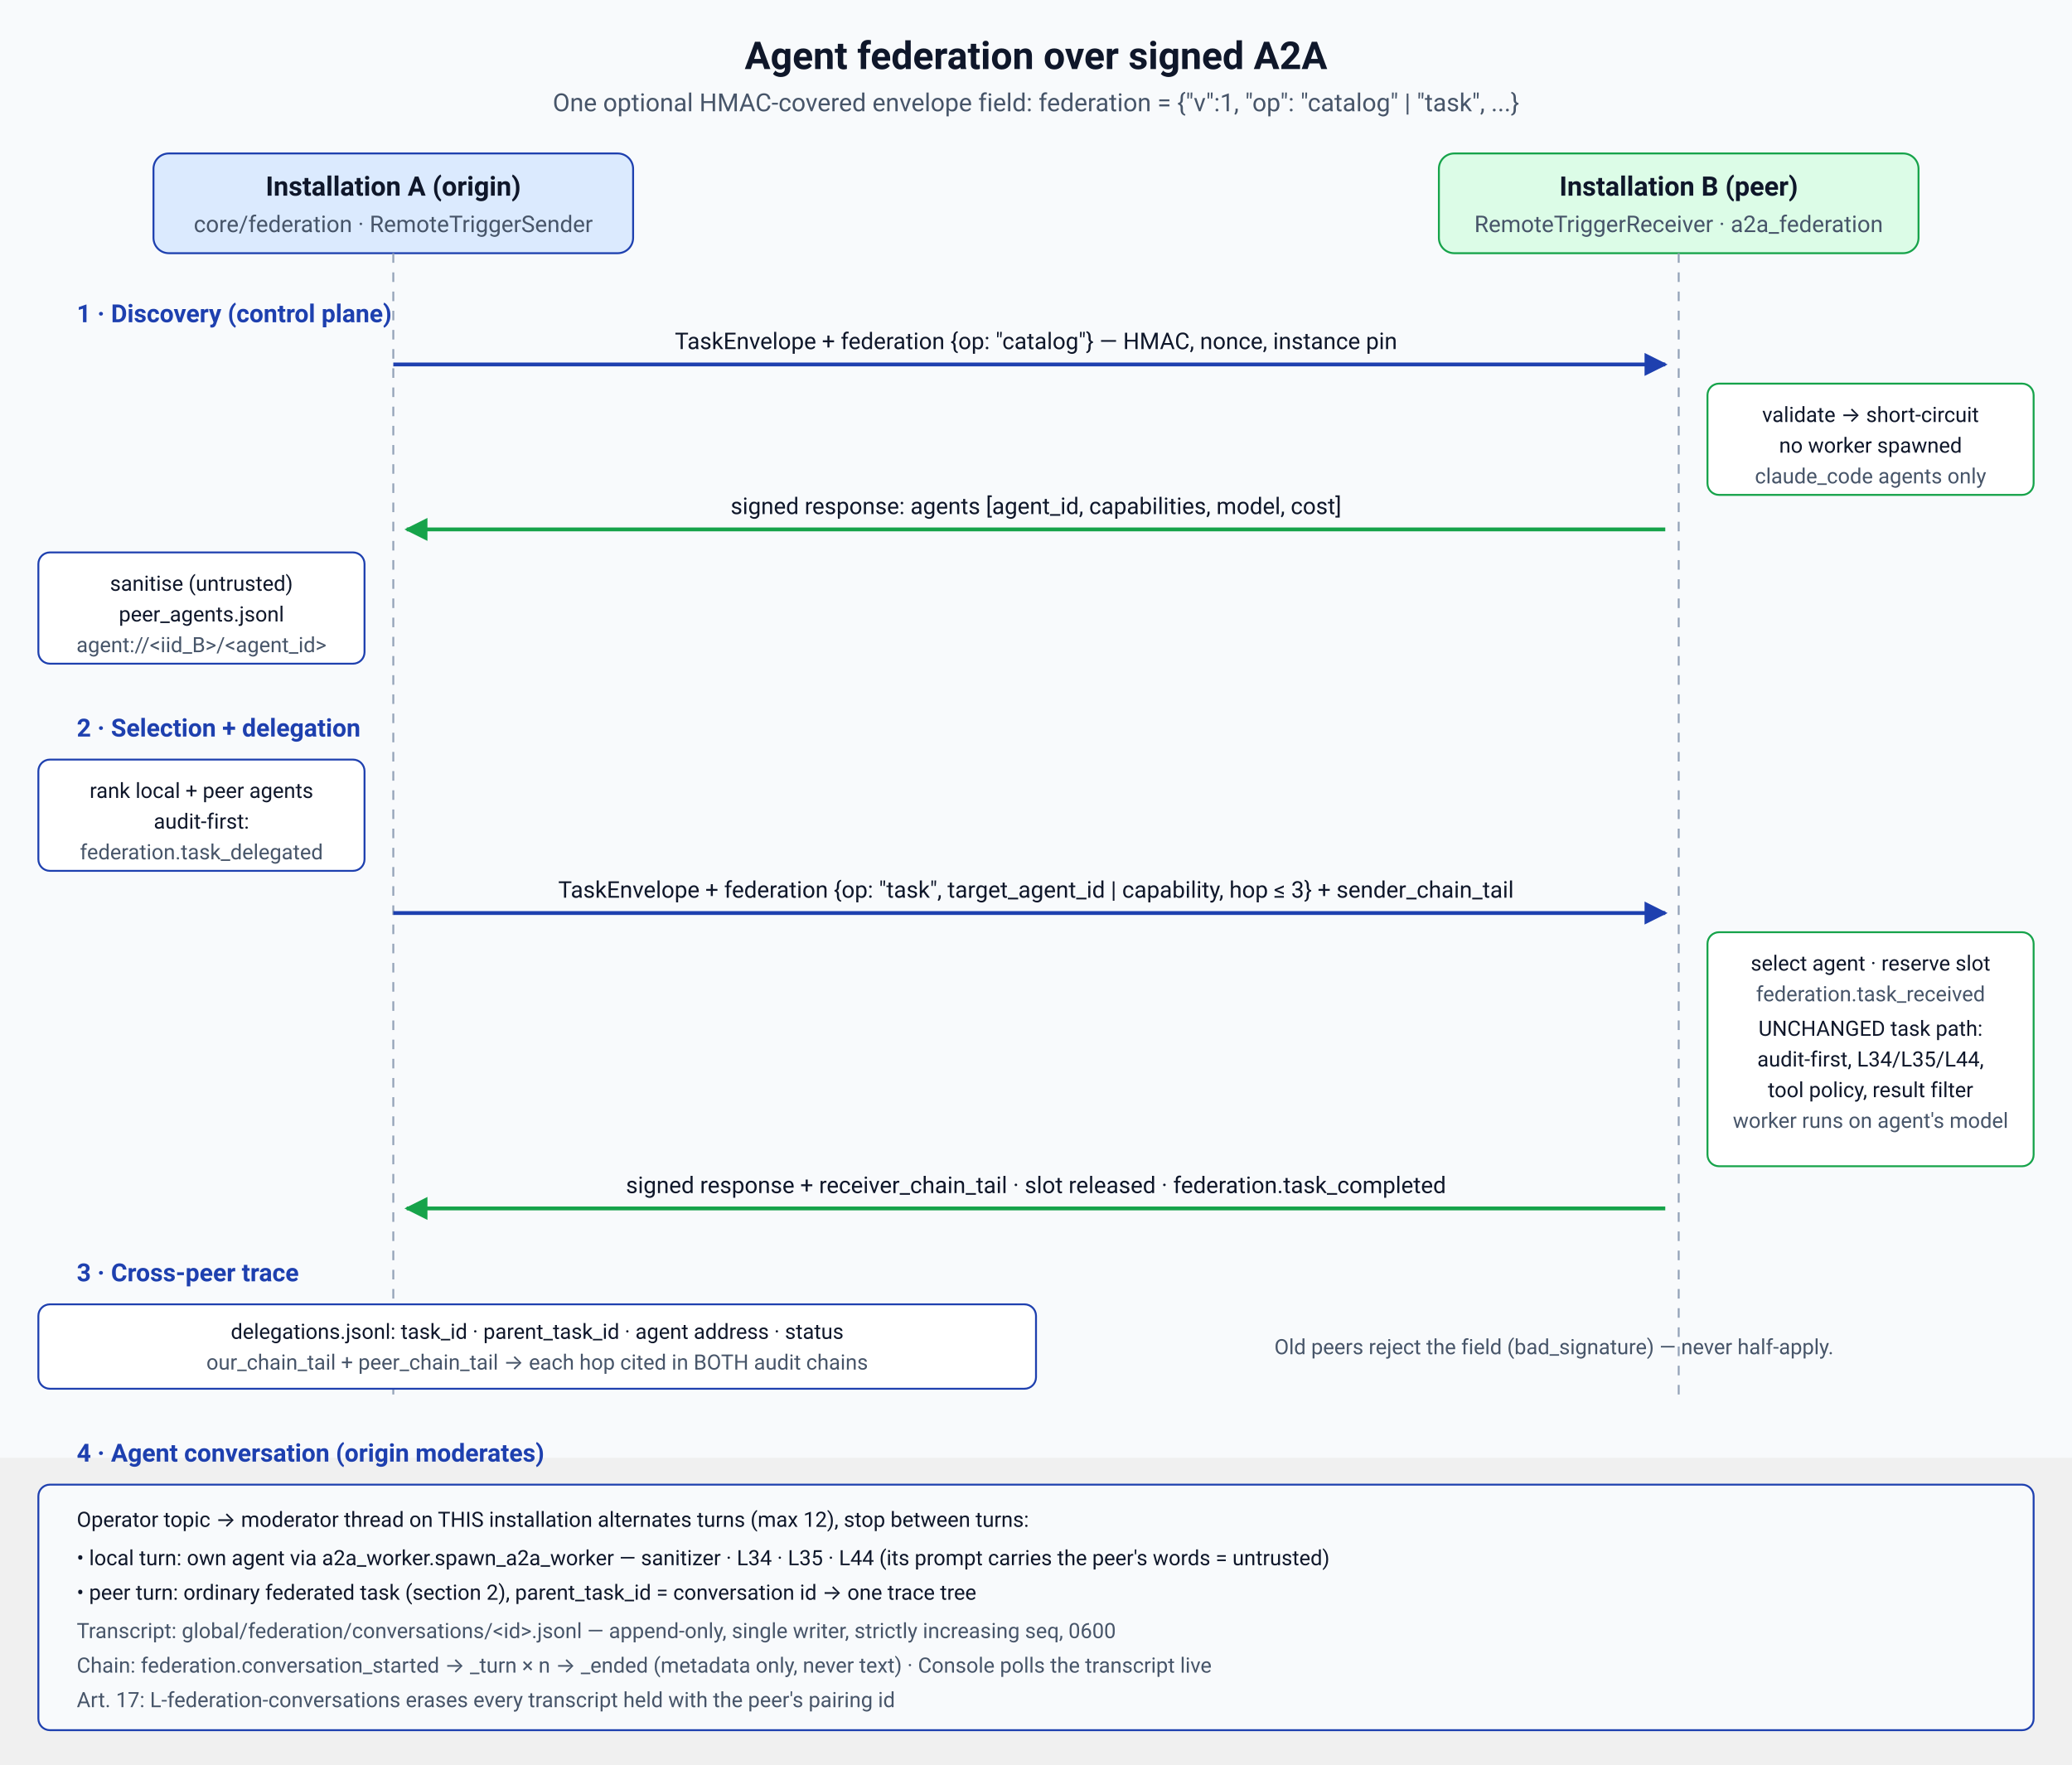
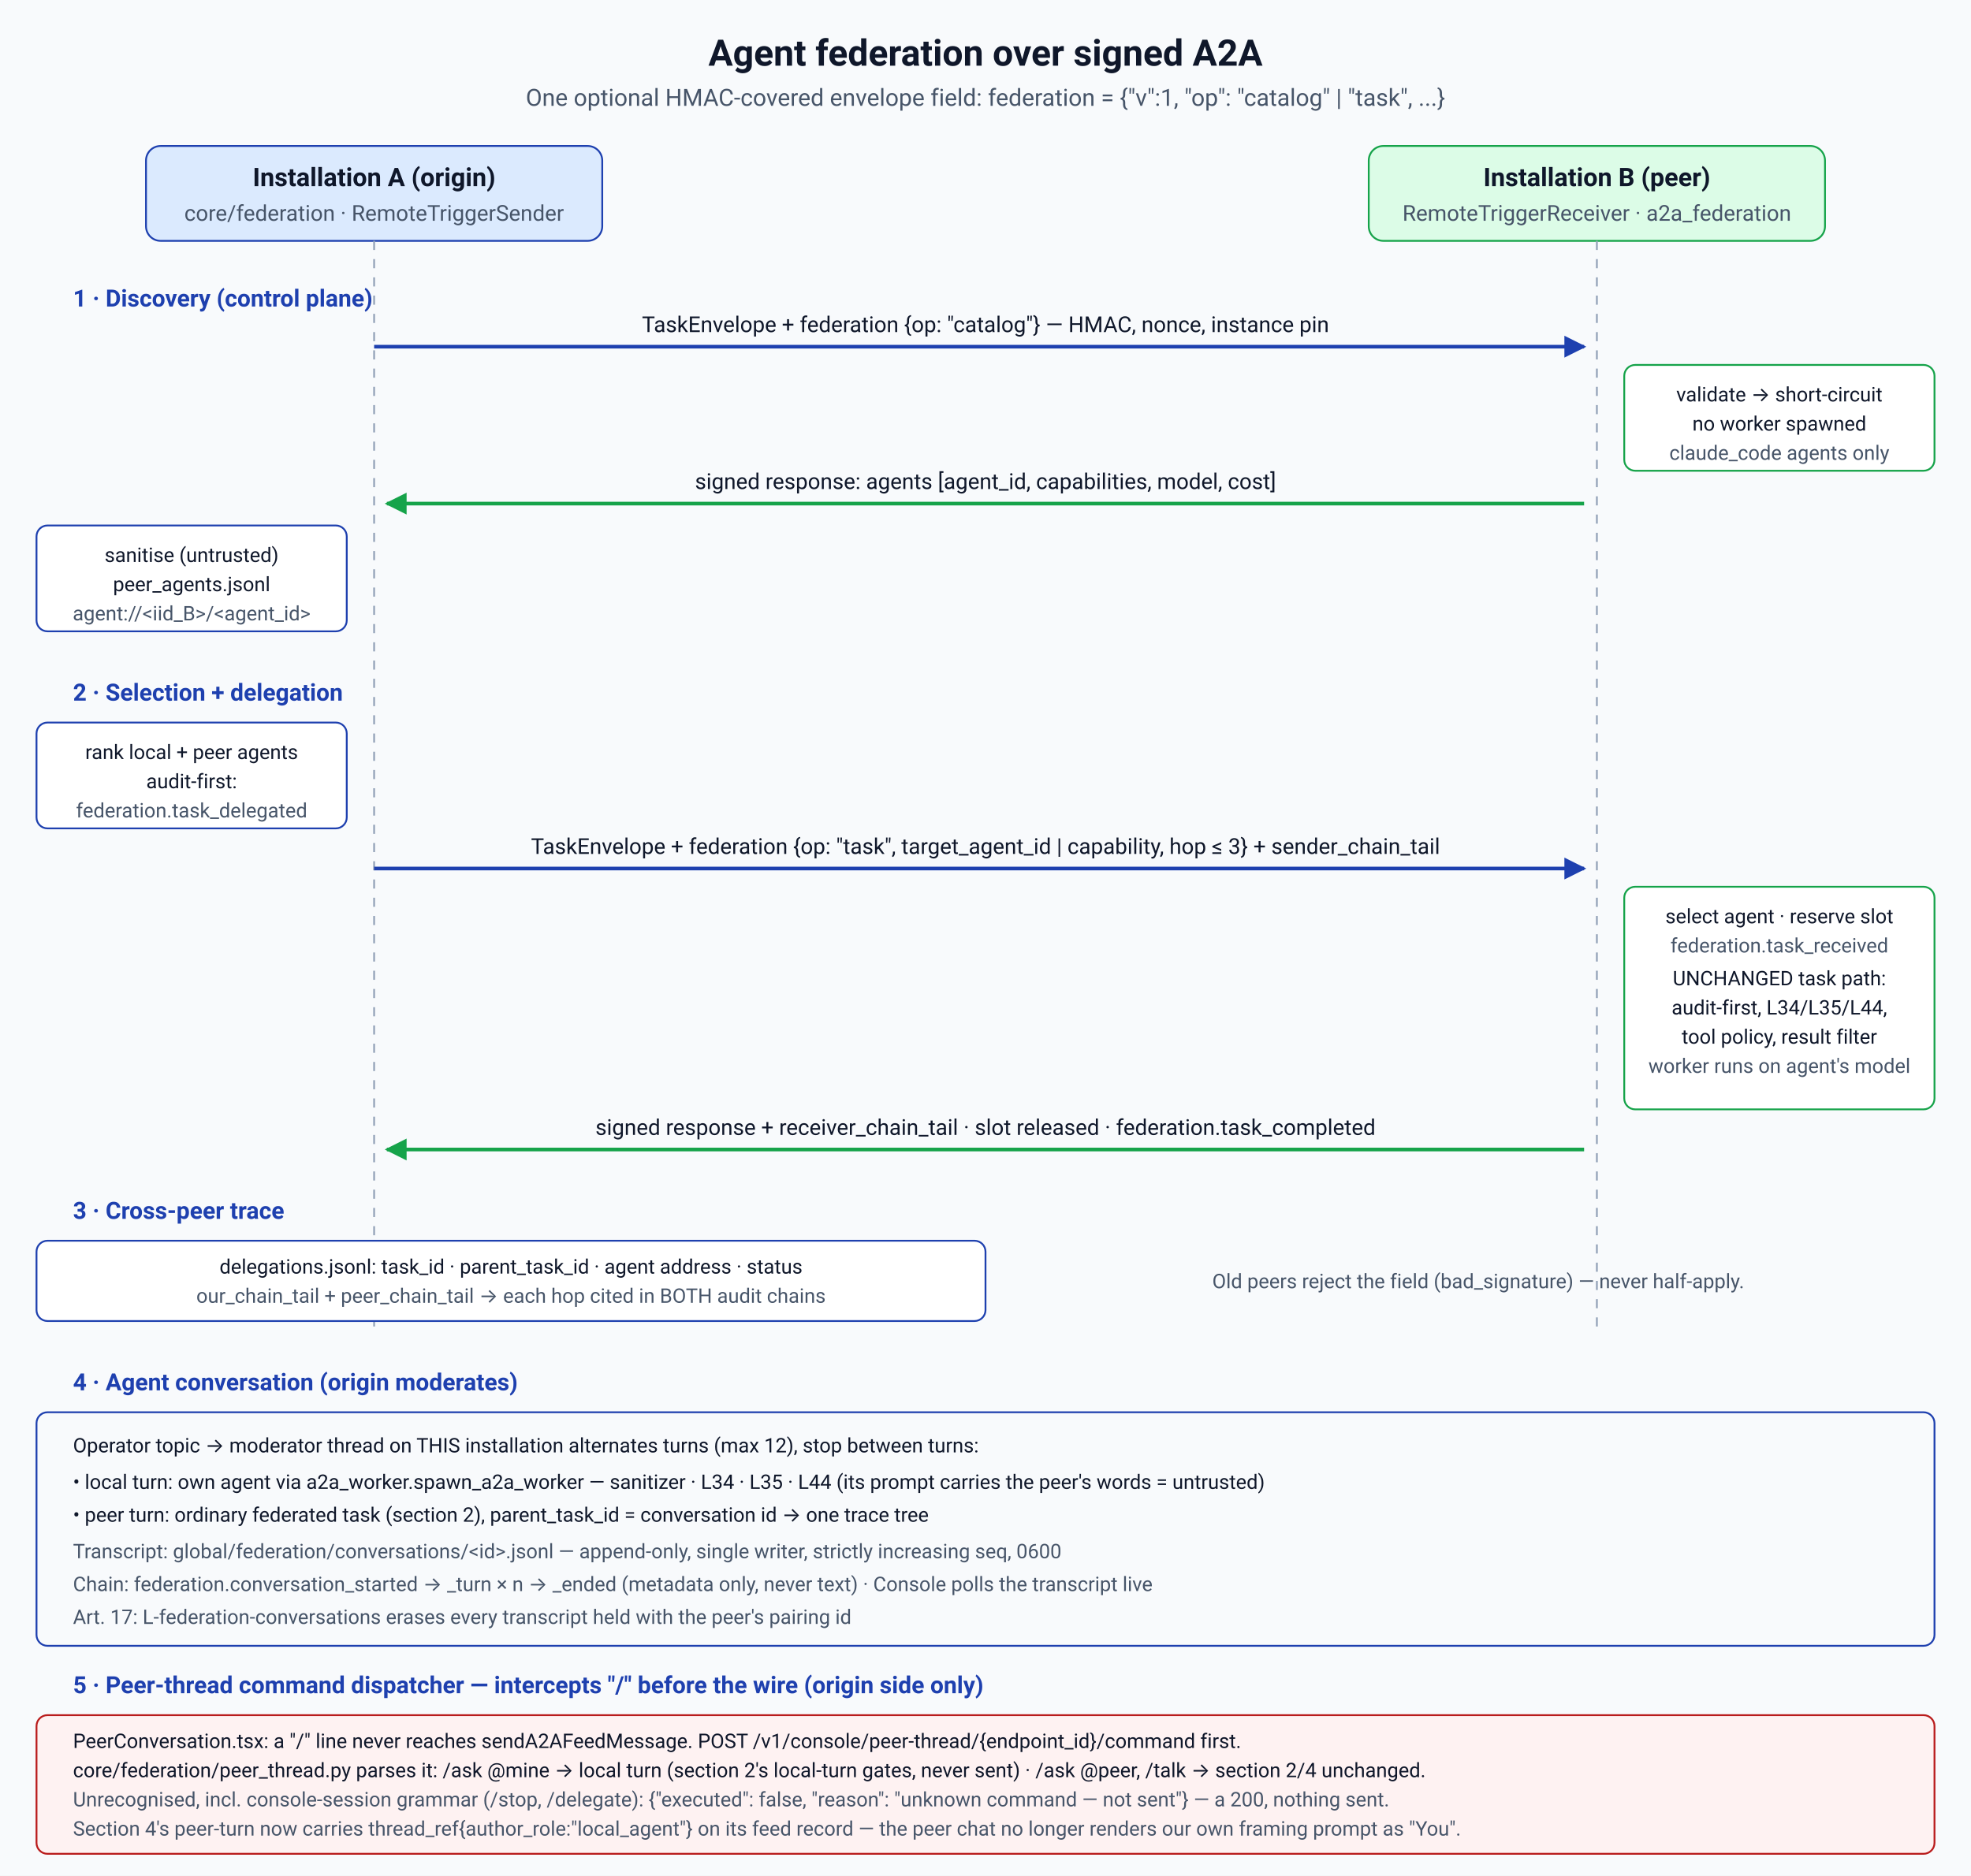
- <svg xmlns="http://www.w3.org/2000/svg" viewBox="0 0 1080 920" font-family="-apple-system, BlinkMacSystemFont, 'Segoe UI', Roboto, sans-serif">
+ <svg xmlns="http://www.w3.org/2000/svg" viewBox="0 0 1080 1028" font-family="-apple-system, BlinkMacSystemFont, 'Segoe UI', Roboto, sans-serif">
  <defs>
    <marker id="arr" viewBox="0 0 10 10" refX="9" refY="5" markerWidth="6" markerHeight="6" orient="auto-start-reverse">
      <path d="M 0 0 L 10 5 L 0 10 z" fill="#1e40af" />
    </marker>
    <marker id="arr-green" viewBox="0 0 10 10" refX="9" refY="5" markerWidth="6" markerHeight="6" orient="auto-start-reverse">
      <path d="M 0 0 L 10 5 L 0 10 z" fill="#16a34a" />
    </marker>
  </defs>
-   <rect width="1080" height="760" fill="#f8fafc" />
+   <rect width="1080" height="1028" fill="#f8fafc" />
  <text x="540" y="36" text-anchor="middle" font-size="20" font-weight="700" fill="#0f172a">Agent federation over signed A2A</text>
  <text x="540" y="58" text-anchor="middle" font-size="13" fill="#475569">One optional HMAC-covered envelope field: federation = {"v":1, "op": "catalog" | "task", ...}</text>
  <rect x="80" y="80" width="250" height="52" rx="8" fill="#dbeafe" stroke="#1e40af" />
  <text x="205" y="102" text-anchor="middle" font-size="14" font-weight="700" fill="#0f172a">Installation A (origin)</text>
  <text x="205" y="121" text-anchor="middle" font-size="12" fill="#475569">core/federation · RemoteTriggerSender</text>
  <rect x="750" y="80" width="250" height="52" rx="8" fill="#dcfce7" stroke="#16a34a" />
  <text x="875" y="102" text-anchor="middle" font-size="14" font-weight="700" fill="#0f172a">Installation B (peer)</text>
  <text x="875" y="121" text-anchor="middle" font-size="12" fill="#475569">RemoteTriggerReceiver · a2a_federation</text>
  <line x1="205" y1="132" x2="205" y2="730" stroke="#94a3b8" stroke-dasharray="5 5" />
  <line x1="875" y1="132" x2="875" y2="730" stroke="#94a3b8" stroke-dasharray="5 5" />
  <text x="40" y="168" font-size="13" font-weight="700" fill="#1e40af">1 · Discovery (control plane)</text>
  <line x1="205" y1="190" x2="868" y2="190" stroke="#1e40af" stroke-width="2" marker-end="url(#arr)" />
  <text x="540" y="182" text-anchor="middle" font-size="12" fill="#0f172a">TaskEnvelope + federation {op: "catalog"} — HMAC, nonce, instance pin</text>
  <rect x="890" y="200" width="170" height="58" rx="6" fill="#ffffff" stroke="#16a34a" />
  <text x="975" y="220" text-anchor="middle" font-size="11" fill="#0f172a">validate → short-circuit</text>
  <text x="975" y="236" text-anchor="middle" font-size="11" fill="#0f172a">no worker spawned</text>
  <text x="975" y="252" text-anchor="middle" font-size="11" fill="#475569">claude_code agents only</text>
  <line x1="868" y1="276" x2="212" y2="276" stroke="#16a34a" stroke-width="2" marker-end="url(#arr-green)" />
  <text x="540" y="268" text-anchor="middle" font-size="12" fill="#0f172a">signed response: agents [agent_id, capabilities, model, cost]</text>
  <rect x="20" y="288" width="170" height="58" rx="6" fill="#ffffff" stroke="#1e40af" />
  <text x="105" y="308" text-anchor="middle" font-size="11" fill="#0f172a">sanitise (untrusted)</text>
  <text x="105" y="324" text-anchor="middle" font-size="11" fill="#0f172a">peer_agents.jsonl</text>
  <text x="105" y="340" text-anchor="middle" font-size="11" fill="#475569">agent://&lt;iid_B&gt;/&lt;agent_id&gt;</text>
  <text x="40" y="384" font-size="13" font-weight="700" fill="#1e40af">2 · Selection + delegation</text>
  <rect x="20" y="396" width="170" height="58" rx="6" fill="#ffffff" stroke="#1e40af" />
  <text x="105" y="416" text-anchor="middle" font-size="11" fill="#0f172a">rank local + peer agents</text>
  <text x="105" y="432" text-anchor="middle" font-size="11" fill="#0f172a">audit-first:</text>
  <text x="105" y="448" text-anchor="middle" font-size="11" fill="#475569">federation.task_delegated</text>
  <line x1="205" y1="476" x2="868" y2="476" stroke="#1e40af" stroke-width="2" marker-end="url(#arr)" />
  <text x="540" y="468" text-anchor="middle" font-size="12" fill="#0f172a">TaskEnvelope + federation {op: "task", target_agent_id | capability, hop ≤ 3} + sender_chain_tail</text>
  <rect x="890" y="486" width="170" height="122" rx="6" fill="#ffffff" stroke="#16a34a" />
  <text x="975" y="506" text-anchor="middle" font-size="11" fill="#0f172a">select agent · reserve slot</text>
  <text x="975" y="522" text-anchor="middle" font-size="11" fill="#475569">federation.task_received</text>
  <text x="975" y="540" text-anchor="middle" font-size="11" fill="#0f172a">UNCHANGED task path:</text>
  <text x="975" y="556" text-anchor="middle" font-size="11" fill="#0f172a">audit-first, L34/L35/L44,</text>
  <text x="975" y="572" text-anchor="middle" font-size="11" fill="#0f172a">tool policy, result filter</text>
  <text x="975" y="588" text-anchor="middle" font-size="11" fill="#475569">worker runs on agent's model</text>
  <line x1="868" y1="630" x2="212" y2="630" stroke="#16a34a" stroke-width="2" marker-end="url(#arr-green)" />
  <text x="540" y="622" text-anchor="middle" font-size="12" fill="#0f172a">signed response + receiver_chain_tail · slot released · federation.task_completed</text>
  <text x="40" y="668" font-size="13" font-weight="700" fill="#1e40af">3 · Cross-peer trace</text>
  <rect x="20" y="680" width="520" height="44" rx="6" fill="#ffffff" stroke="#1e40af" />
  <text x="280" y="698" text-anchor="middle" font-size="11" fill="#0f172a">delegations.jsonl: task_id · parent_task_id · agent address · status</text>
  <text x="280" y="714" text-anchor="middle" font-size="11" fill="#475569">our_chain_tail + peer_chain_tail → each hop cited in BOTH audit chains</text>
  <text x="810" y="706" text-anchor="middle" font-size="11" fill="#475569">Old peers reject the field (bad_signature) — never half-apply.</text>
  <text x="40" y="762" font-size="13" font-weight="700" fill="#1e40af">4 · Agent conversation (origin moderates)</text>
  <rect x="20" y="774" width="1040" height="128" rx="6" fill="#f8fafc" stroke="#1e40af" />
  <text x="40" y="796" font-size="11" fill="#0f172a">Operator topic → moderator thread on THIS installation alternates turns (max 12), stop between turns:</text>
  <text x="40" y="816" font-size="11" fill="#0f172a">• local turn: own agent via a2a_worker.spawn_a2a_worker — sanitizer · L34 · L35 · L44 (its prompt carries the peer's words = untrusted)</text>
  <text x="40" y="834" font-size="11" fill="#0f172a">• peer turn: ordinary federated task (section 2), parent_task_id = conversation id → one trace tree</text>
  <text x="40" y="854" font-size="11" fill="#475569">Transcript: global/federation/conversations/&lt;id&gt;.jsonl — append-only, single writer, strictly increasing seq, 0600</text>
  <text x="40" y="872" font-size="11" fill="#475569">Chain: federation.conversation_started → _turn × n → _ended (metadata only, never text) · Console polls the transcript live</text>
  <text x="40" y="890" font-size="11" fill="#475569">Art. 17: L-federation-conversations erases every transcript held with the peer's pairing id</text>
+   <text x="40" y="928" font-size="13" font-weight="700" fill="#1e40af">5 · Peer-thread command dispatcher — intercepts "/" before the wire (origin side only)</text>
+   <rect x="20" y="940" width="1040" height="76" rx="6" fill="#fef2f2" stroke="#b91c1c" />
+   <text x="40" y="958" font-size="11" fill="#0f172a">PeerConversation.tsx: a "/" line never reaches sendA2AFeedMessage. POST /v1/console/peer-thread/{endpoint_id}/command first.</text>
+   <text x="40" y="974" font-size="11" fill="#0f172a">core/federation/peer_thread.py parses it: /ask @mine → local turn (section 2's local-turn gates, never sent) · /ask @peer, /talk → section 2/4 unchanged.</text>
+   <text x="40" y="990" font-size="11" fill="#475569">Unrecognised, incl. console-session grammar (/stop, /delegate): {"executed": false, "reason": "unknown command — not sent"} — a 200, nothing sent.</text>
+   <text x="40" y="1006" font-size="11" fill="#475569">Section 4's peer-turn now carries thread_ref{author_role:"local_agent"} on its feed record — the peer chat no longer renders our own framing prompt as "You".</text>
</svg>
